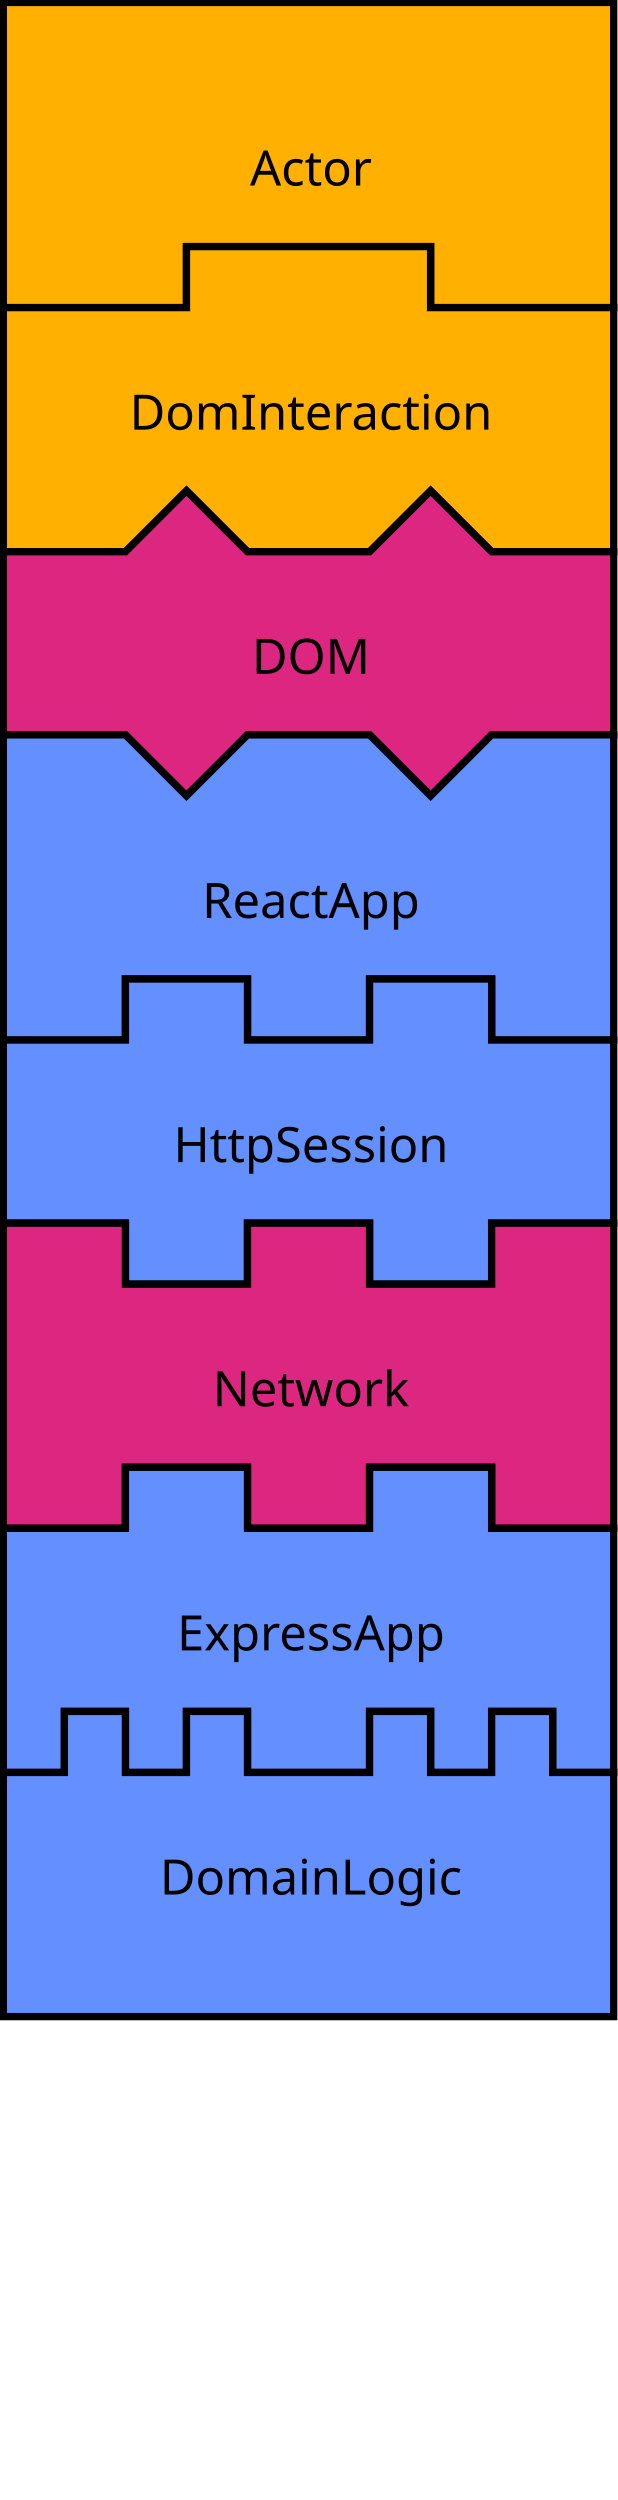
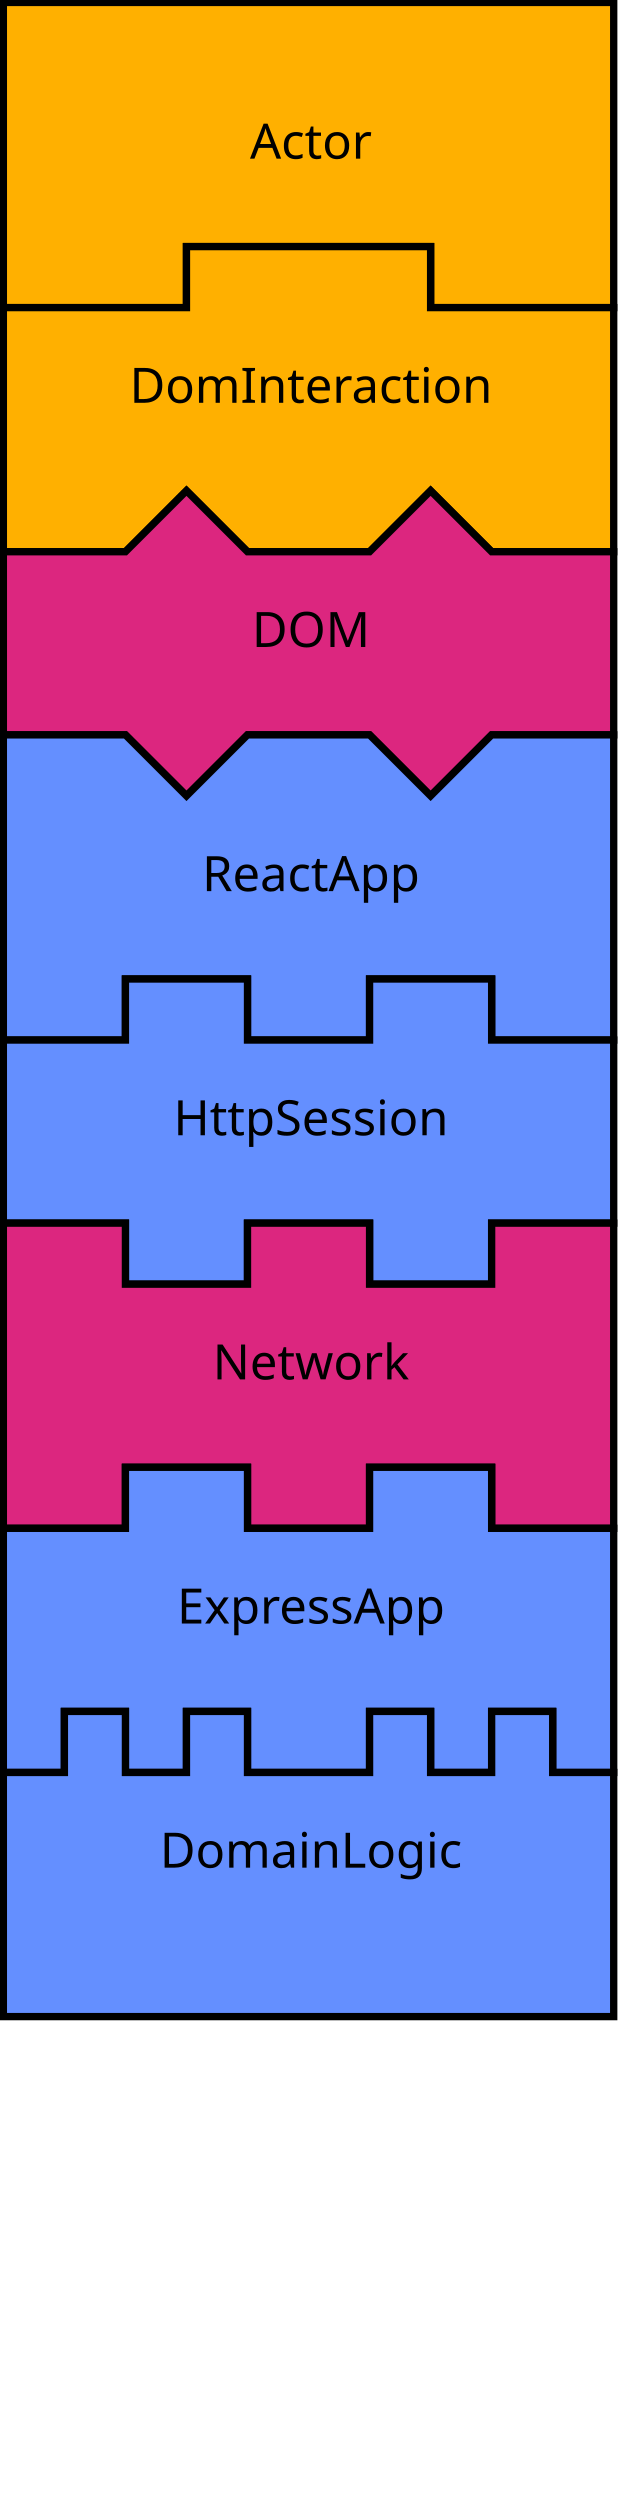
<svg xmlns="http://www.w3.org/2000/svg" viewBox="-2 -2 504 2048" width="506" height="2050">
  <defs>
    <style type="text/css">
text {
  font-size: 40px;
  font-family: sans-serif;
  fill: #000000;
}

path {
  stroke: #000000;
  stroke-width: 6px;
}

/*
IBM palette for colour-blind people
https://davidmathlogic.com/colorblind/#%23648FFF-%23785EF0-%23DC267F-%23FE6100-%23FFB000
*/

.test {
  fill: #FFB000;
}

.infrastructure {
  fill: #DC267F;
}

.production {
  fill: #648FFF;
}

    </style>
  </defs>
  <g transform="translate(0, 0)" class="test">
    <path stroke="#000000" stroke-width="4" d="M 0 0 l 50 0 l 50 0 l 50 0 l 50 0 l 50 0 l 50 0 l 50 0 l 50 0 l 50 0 l 50 0 l 0 50 l 0 150 l 0 50 l -50 0 l -50 0 l -50 0 l 0 -50 l -50 0 l -50 0 l -50 0 l -50 0 l 0 50 l -50 0 l -50 0 l -50 0 z" />
-     <text x="50%" y="150" alignment-baseline="middle" text-anchor="middle">Actor</text>
+     <text x="50%" y="128" alignment-baseline="middle" text-anchor="middle">Actor</text>
  </g>
  <g transform="translate(0, 200)" class="test">
    <path stroke="#000000" stroke-width="4" d="M 0 50 l 50 0 l 50 0 l 50 0 l 0 -50 l 50 0 l 50 0 l 50 0 l 50 0 l 0 50 l 50 0 l 50 0 l 50 0 l 0 150 l 0 50 l -50 0 l -50 0 l -50 -50 l -50 50 l -50 0 l -50 0 l -50 -50 l -50 50 l -50 0 l -50 0 z" />
-     <text x="50%" y="150" alignment-baseline="middle" text-anchor="middle">DomInteraction</text>
+     <text x="50%" y="128" alignment-baseline="middle" text-anchor="middle">DomInteraction</text>
  </g>
  <g transform="translate(0, 400)" class="infrastructure">
    <path stroke="#000000" stroke-width="4" d="M 0 50 l 50 0 l 50 0 l 50 -50 l 50 50 l 50 0 l 50 0 l 50 -50 l 50 50 l 50 0 l 50 0 l 0 150 l -50 0 l -50 0 l -50 50 l -50 -50 l -50 0 l -50 0 l -50 50 l -50 -50 l -50 0 l -50 0 z" />
-     <text x="50%" y="150" alignment-baseline="middle" text-anchor="middle">DOM</text>
+     <text x="50%" y="128" alignment-baseline="middle" text-anchor="middle">DOM</text>
  </g>
  <g transform="translate(0, 600)" class="production">
    <path stroke="#000000" stroke-width="4" d="M 0 0 l 50 0 l 50 0 l 50 50 l 50 -50 l 50 0 l 50 0 l 50 50 l 50 -50 l 50 0 l 50 0 l 0 50 l 0 150 l 0 50 l -50 0 l -50 0 l 0 -50 l -50 0 l -50 0 l 0 50 l -50 0 l -50 0 l 0 -50 l -50 0 l -50 0 l 0 50 l -50 0 l -50 0 z" />
-     <text x="50%" y="150" alignment-baseline="middle" text-anchor="middle">ReactApp</text>
+     <text x="50%" y="128" alignment-baseline="middle" text-anchor="middle">ReactApp</text>
  </g>
  <g transform="translate(0, 800)" class="production">
    <path stroke="#000000" stroke-width="4" d="M 0 50 l 50 0 l 50 0 l 0 -50 l 50 0 l 50 0 l 0 50 l 50 0 l 50 0 l 0 -50 l 50 0 l 50 0 l 0 50 l 50 0 l 50 0 l 0 150 l -50 0 l -50 0 l 0 50 l -50 0 l -50 0 l 0 -50 l -50 0 l -50 0 l 0 50 l -50 0 l -50 0 l 0 -50 l -50 0 l -50 0 z" />
-     <text x="50%" y="150" alignment-baseline="middle" text-anchor="middle">HttpSession</text>
+     <text x="50%" y="128" alignment-baseline="middle" text-anchor="middle">HttpSession</text>
  </g>
  <g transform="translate(0, 1000)" class="infrastructure">
    <path stroke="#000000" stroke-width="4" d="M 0 0 l 50 0 l 50 0 l 0 50 l 50 0 l 50 0 l 0 -50 l 50 0 l 50 0 l 0 50 l 50 0 l 50 0 l 0 -50 l 50 0 l 50 0 l 0 50 l 0 150 l 0 50 l -50 0 l -50 0 l 0 -50 l -50 0 l -50 0 l 0 50 l -50 0 l -50 0 l 0 -50 l -50 0 l -50 0 l 0 50 l -50 0 l -50 0 z" />
-     <text x="50%" y="150" alignment-baseline="middle" text-anchor="middle">Network</text>
+     <text x="50%" y="128" alignment-baseline="middle" text-anchor="middle">Network</text>
  </g>
  <g transform="translate(0, 1200)" class="production">
    <path stroke="#000000" stroke-width="4" d="M 0 50 l 50 0 l 50 0 l 0 -50 l 50 0 l 50 0 l 0 50 l 50 0 l 50 0 l 0 -50 l 50 0 l 50 0 l 0 50 l 50 0 l 50 0 l 0 150 l 0 50 l -50 0 l 0 -50 l -50 0 l 0 50 l -50 0 l 0 -50 l -50 0 l 0 50 l -50 0 l -50 0 l 0 -50 l -50 0 l 0 50 l -50 0 l 0 -50 l -50 0 l 0 50 l -50 0 z" />
-     <text x="50%" y="150" alignment-baseline="middle" text-anchor="middle">ExpressApp</text>
+     <text x="50%" y="128" alignment-baseline="middle" text-anchor="middle">ExpressApp</text>
  </g>
  <g transform="translate(0, 1400)" class="production">
    <path stroke="#000000" stroke-width="4" d="M 0 50 l 50 0 l 0 -50 l 50 0 l 0 50 l 50 0 l 0 -50 l 50 0 l 0 50 l 50 0 l 50 0 l 0 -50 l 50 0 l 0 50 l 50 0 l 0 -50 l 50 0 l 0 50 l 50 0 l 0 150 l 0 50 l -50 0 l -50 0 l -50 0 l -50 0 l -50 0 l -50 0 l -50 0 l -50 0 l -50 0 l -50 0 z" />
-     <text x="50%" y="150" alignment-baseline="middle" text-anchor="middle">DomainLogic</text>
+     <text x="50%" y="128" alignment-baseline="middle" text-anchor="middle">DomainLogic</text>
  </g>
</svg>
